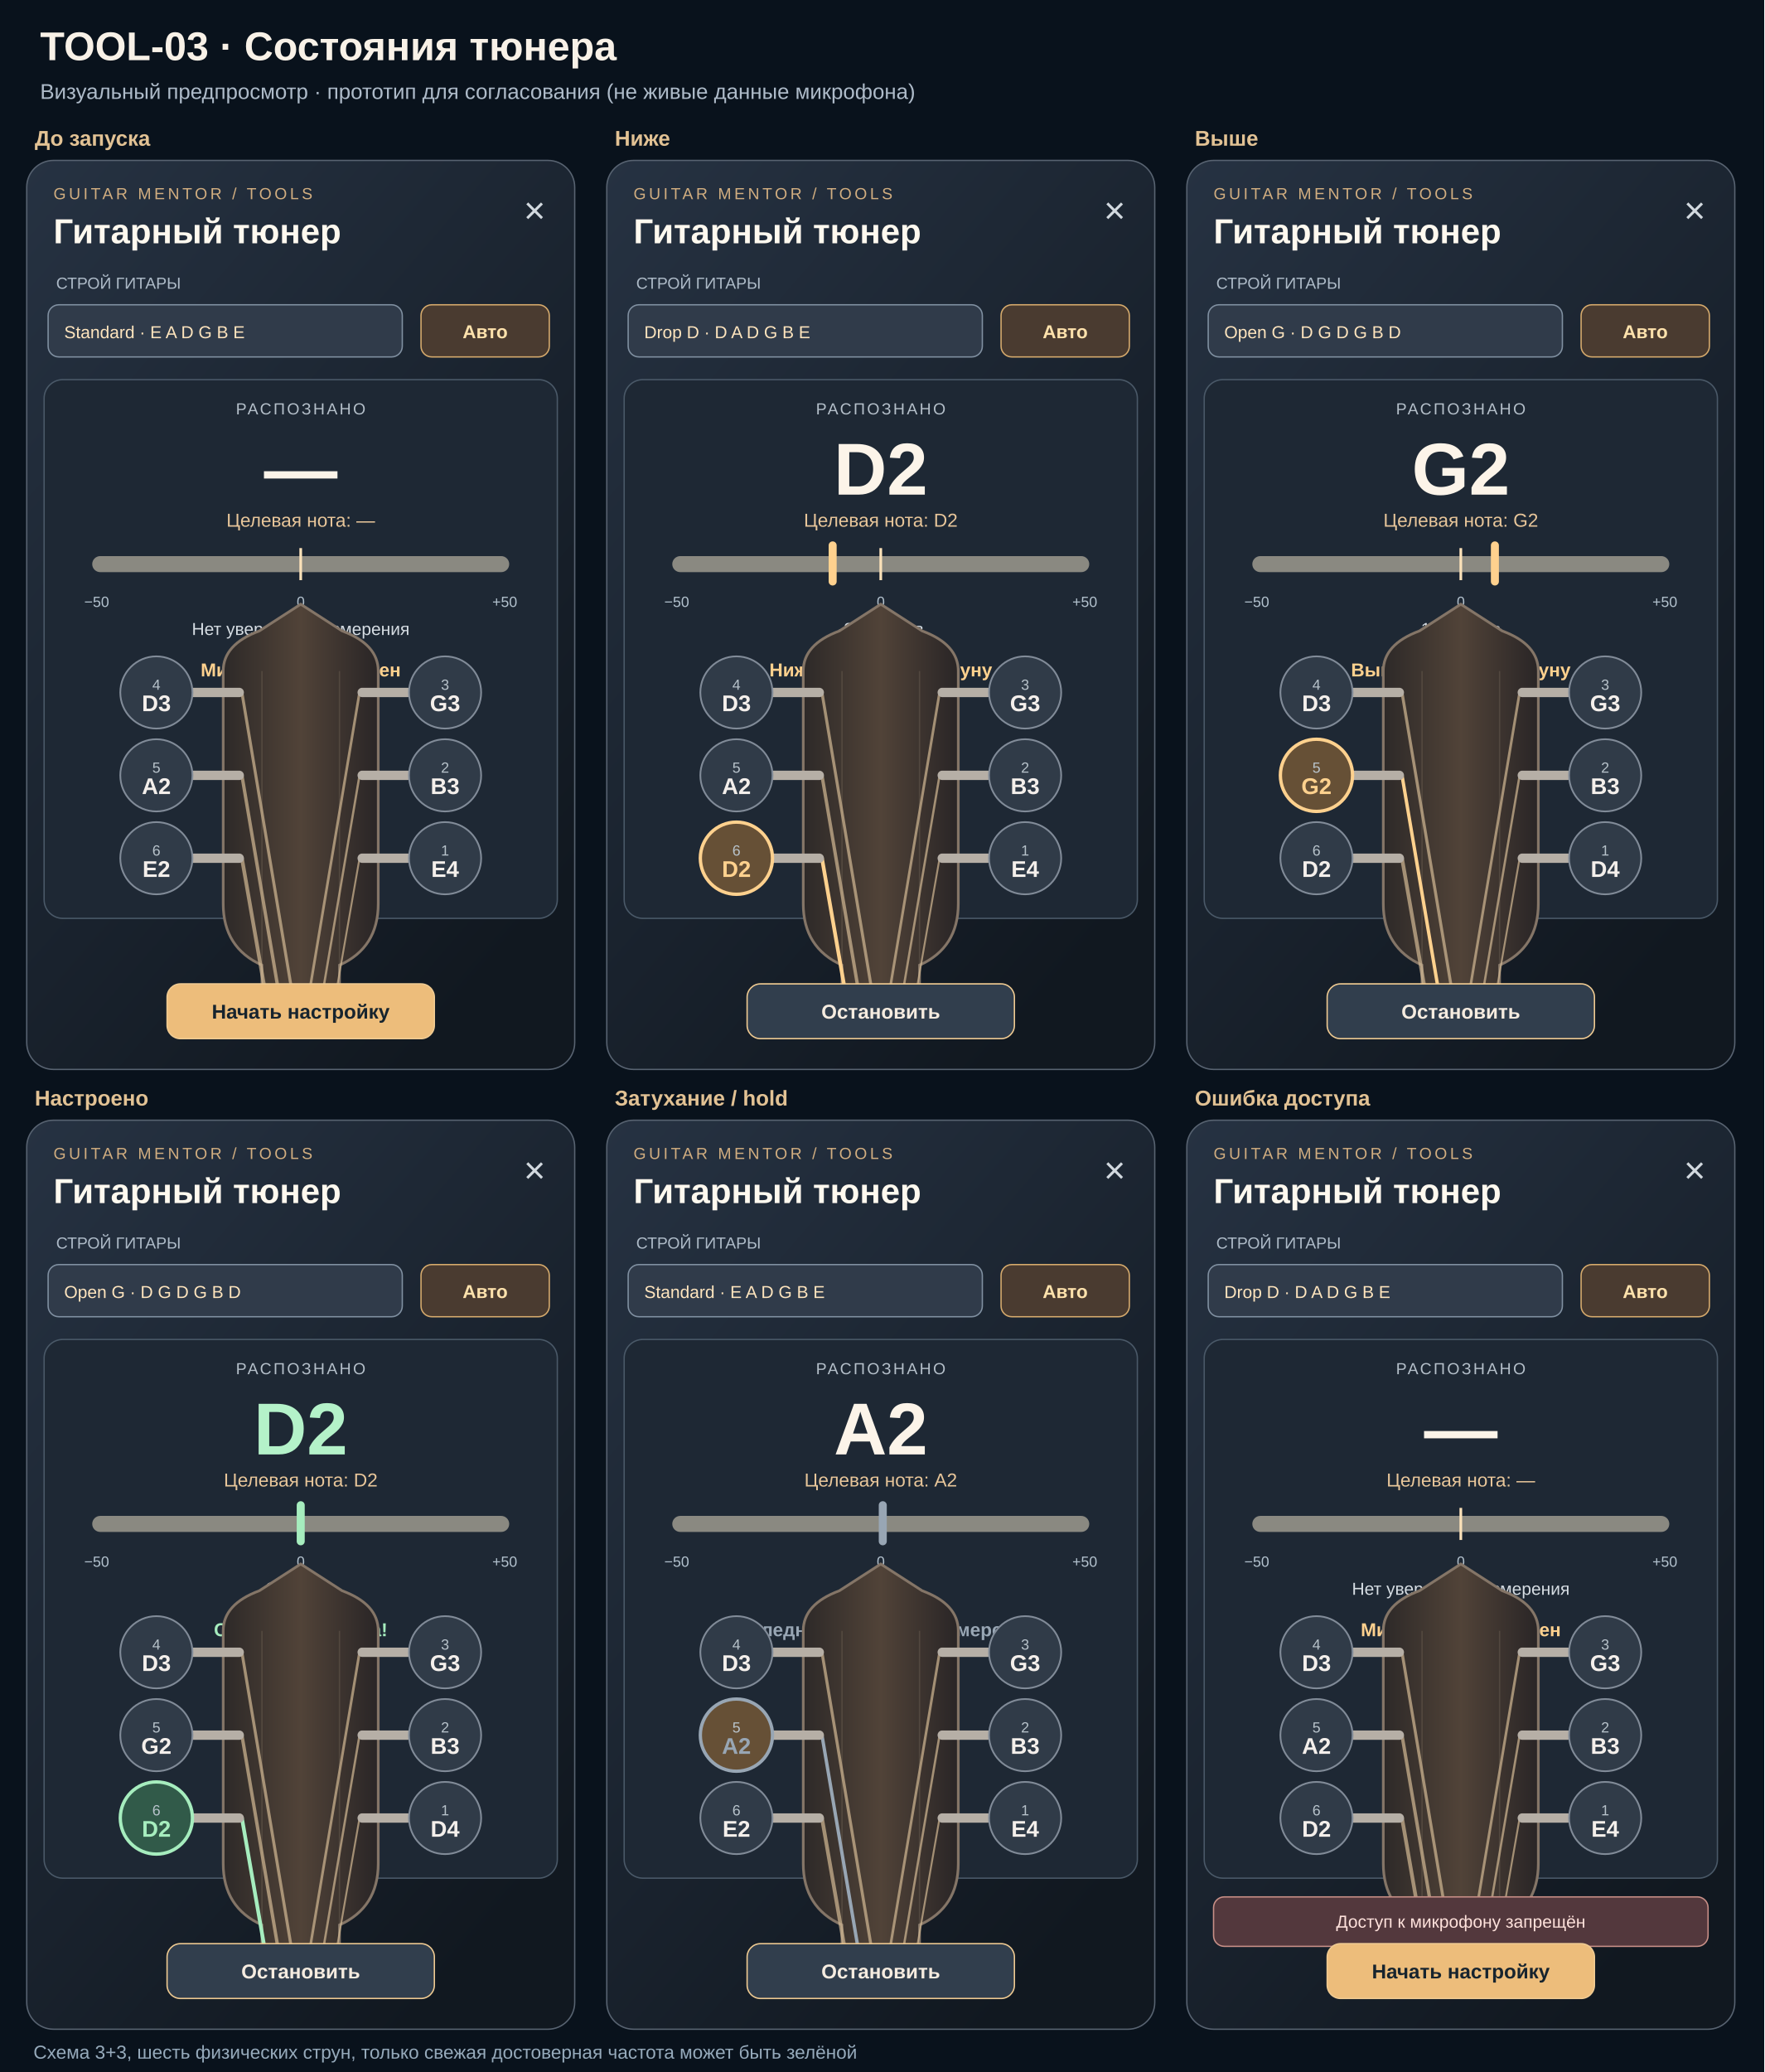
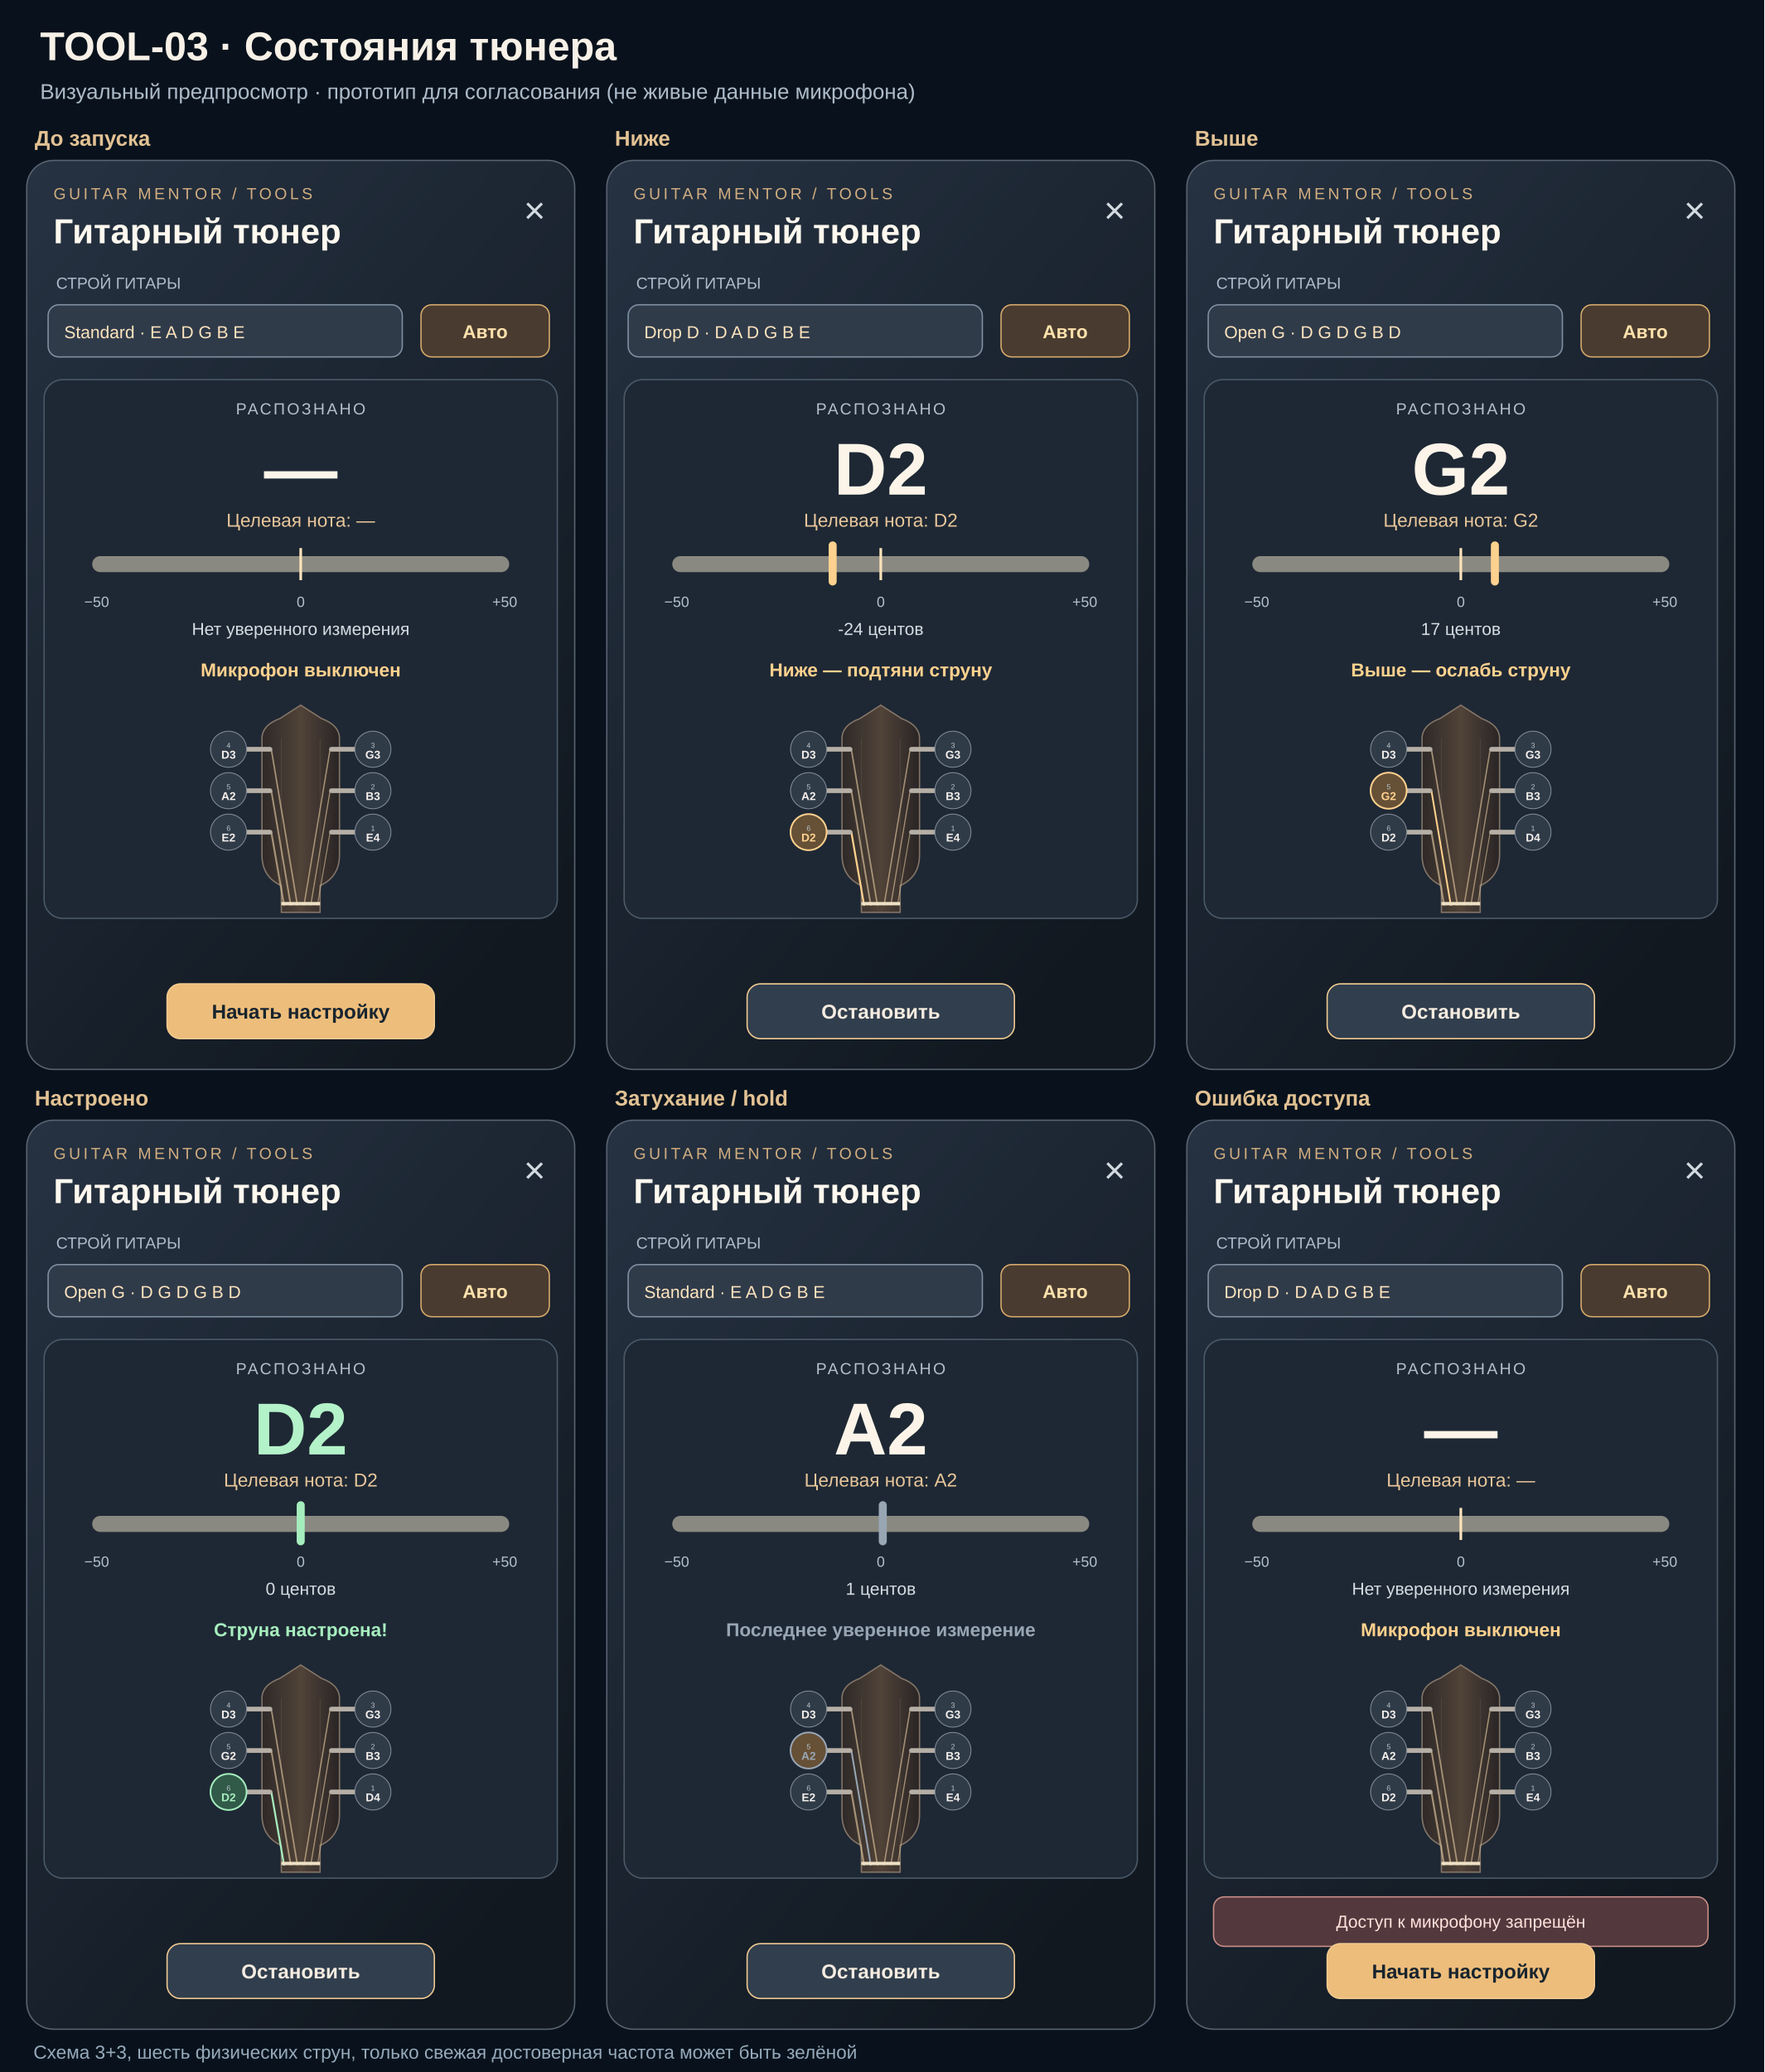
<svg xmlns="http://www.w3.org/2000/svg" width="1320" height="1550" viewBox="0 0 1320 1550">
  <defs>
    <linearGradient id="panel" x1="0" y1="0" x2=".7" y2="1">
      <stop stop-color="#263242" />
      <stop offset="1" stop-color="#111820" />
    </linearGradient>
    <linearGradient id="wood" x1="0" y1="0" x2="1" y2="0">
      <stop stop-color="#2d2928" />
      <stop offset=".5" stop-color="#514338" />
      <stop offset="1" stop-color="#292526" />
    </linearGradient>
  </defs>
  <rect width="1320" height="1550" fill="#09121c" />
  <text x="30" y="45" font-family="Arial,sans-serif" font-size="30" fill="#f8f1e7" font-weight="bold">TOOL-03 · Состояния тюнера</text>
  <text x="30" y="74" font-family="Arial,sans-serif" font-size="16" fill="#aebbc9">Визуальный предпросмотр · прототип для согласования (не живые данные микрофона)</text>
  <g font-family="Arial,sans-serif">
    <text x="26" y="109" fill="#e2c294" font-size="16" font-weight="bold">До запуска</text>
    <g>
      <rect x="20" y="120" width="410" height="680" rx="20" fill="url(#panel)" stroke="#586371" />
      <text x="40" y="149" font-size="12" fill="#d2ae80" letter-spacing="2.2">GUITAR MENTOR / TOOLS</text>
      <text x="40" y="182" font-size="26" font-weight="750" fill="#fff9ef">Гитарный тюнер</text>
      <text x="400" y="167" text-anchor="middle" fill="#d2d9df" font-size="28">×</text>
      <text x="42" y="216" fill="#aebbc8" font-size="12">СТРОЙ ГИТАРЫ</text>
      <rect x="36" y="228" width="265" height="39" rx="8" fill="#303b4a" stroke="#8090a1" />
      <text x="48" y="253" font-size="13" fill="#ffe5be">Standard · E A D G B E</text>
      <rect x="315" y="228" width="96" height="39" rx="8" fill="#4a3b30" stroke="#d6aa6c" />
      <text x="363" y="253" text-anchor="middle" font-size="14" font-weight="700" fill="#ffe2ac">Авто</text>
      <rect x="33" y="284" width="384" height="403" rx="14" fill="#1e2834" stroke="#4a5968" />
      <text x="225" y="310" text-anchor="middle" font-size="12" fill="#b5c0ca" letter-spacing="1.5">РАСПОЗНАНО</text>
      <text x="225" y="370" text-anchor="middle" font-weight="750" font-size="55" fill="#fcf4e9">—</text>
      <text x="225" y="394" text-anchor="middle" font-size="14" fill="#e8c69a">Целевая нота: —</text>
      <rect x="69" y="416" width="312" height="12" rx="6" fill="#8a8981" />
      <line x1="225" y1="410" x2="225" y2="434" stroke="#fce2b9" stroke-width="2" />
      <text x="63" y="454" fill="#b3c2ce" font-size="11">−50</text>
      <text x="225" y="454" text-anchor="middle" fill="#b3c2ce" font-size="11">0</text>
      <text x="387" y="454" text-anchor="end" fill="#b3c2ce" font-size="11">+50</text>
      <text x="225" y="475" text-anchor="middle" font-size="13" fill="#d6dde3">Нет уверенного измерения</text>
      <text x="225" y="506" text-anchor="middle" font-size="14" font-weight="750" fill="#ffd18e">Микрофон выключен</text>
-       <g transform="translate(75,447)">
+       <g transform="translate(150,525) scale(0.5)">
        <path d="M121 315V275Q92 262 92 229V55Q92 35 119 25L150 5L181 25Q208 35 208 55V229Q208 262 179 275V315Z" fill="url(#wood)" stroke="#847567" stroke-width="2" />
        <path d="M121 285 V55 M179 285V55" stroke="#a7957d" opacity=".2" />
        <path d="M125 304 L106 195" stroke="#d3b994" stroke-width="2.80" stroke-linecap="round" opacity="0.7" />
        <path d="M135 304 L106 133" stroke="#d3b994" stroke-width="2.52" stroke-linecap="round" opacity="0.7" />
        <path d="M145 304 L106 71" stroke="#d3b994" stroke-width="2.24" stroke-linecap="round" opacity="0.7" />
        <path d="M155 304 L194 71" stroke="#d3b994" stroke-width="1.96" stroke-linecap="round" opacity="0.7" />
        <path d="M165 304 L194 133" stroke="#d3b994" stroke-width="1.68" stroke-linecap="round" opacity="0.7" />
        <path d="M175 304 L194 195" stroke="#d3b994" stroke-width="1.40" stroke-linecap="round" opacity="0.7" />
        <path d="M121 302H179" stroke="#eee0c4" stroke-width="5" />
        <line x1="104" y1="195" x2="70" y2="195" stroke="#b6afa6" stroke-width="7" stroke-linecap="round" />
        <circle cx="42" cy="195" r="27" fill="#303b48" stroke="#818b98" stroke-width="1.3" />
        <text x="42" y="193" text-anchor="middle" font-size="11" fill="#b8c3cb">6</text>
        <text x="42" y="209" text-anchor="middle" font-size="17" font-weight="750" fill="#f4efeb">E2</text>
        <line x1="104" y1="133" x2="70" y2="133" stroke="#b6afa6" stroke-width="7" stroke-linecap="round" />
        <circle cx="42" cy="133" r="27" fill="#303b48" stroke="#818b98" stroke-width="1.3" />
        <text x="42" y="131" text-anchor="middle" font-size="11" fill="#b8c3cb">5</text>
        <text x="42" y="147" text-anchor="middle" font-size="17" font-weight="750" fill="#f4efeb">A2</text>
        <line x1="104" y1="71" x2="70" y2="71" stroke="#b6afa6" stroke-width="7" stroke-linecap="round" />
        <circle cx="42" cy="71" r="27" fill="#303b48" stroke="#818b98" stroke-width="1.3" />
        <text x="42" y="69" text-anchor="middle" font-size="11" fill="#b8c3cb">4</text>
        <text x="42" y="85" text-anchor="middle" font-size="17" font-weight="750" fill="#f4efeb">D3</text>
        <line x1="196" y1="71" x2="230" y2="71" stroke="#b6afa6" stroke-width="7" stroke-linecap="round" />
        <circle cx="258" cy="71" r="27" fill="#303b48" stroke="#818b98" stroke-width="1.3" />
        <text x="258" y="69" text-anchor="middle" font-size="11" fill="#b8c3cb">3</text>
        <text x="258" y="85" text-anchor="middle" font-size="17" font-weight="750" fill="#f4efeb">G3</text>
        <line x1="196" y1="133" x2="230" y2="133" stroke="#b6afa6" stroke-width="7" stroke-linecap="round" />
        <circle cx="258" cy="133" r="27" fill="#303b48" stroke="#818b98" stroke-width="1.3" />
        <text x="258" y="131" text-anchor="middle" font-size="11" fill="#b8c3cb">2</text>
        <text x="258" y="147" text-anchor="middle" font-size="17" font-weight="750" fill="#f4efeb">B3</text>
        <line x1="196" y1="195" x2="230" y2="195" stroke="#b6afa6" stroke-width="7" stroke-linecap="round" />
        <circle cx="258" cy="195" r="27" fill="#303b48" stroke="#818b98" stroke-width="1.3" />
        <text x="258" y="193" text-anchor="middle" font-size="11" fill="#b8c3cb">1</text>
        <text x="258" y="209" text-anchor="middle" font-size="17" font-weight="750" fill="#f4efeb">E4</text>
      </g>
      <rect x="125" y="736" width="200" height="41" rx="10" fill="#edbd7b" stroke="#f0cb92" />
      <text x="225" y="762" text-anchor="middle" font-size="15" font-weight="700" fill="#17242e">Начать настройку</text>
      <text x="38" y="134" fill="none">До запуска</text>
    </g>
    <text x="460" y="109" fill="#e2c294" font-size="16" font-weight="bold">Ниже</text>
    <g>
      <rect x="454" y="120" width="410" height="680" rx="20" fill="url(#panel)" stroke="#586371" />
      <text x="474" y="149" font-size="12" fill="#d2ae80" letter-spacing="2.2">GUITAR MENTOR / TOOLS</text>
      <text x="474" y="182" font-size="26" font-weight="750" fill="#fff9ef">Гитарный тюнер</text>
      <text x="834" y="167" text-anchor="middle" fill="#d2d9df" font-size="28">×</text>
      <text x="476" y="216" fill="#aebbc8" font-size="12">СТРОЙ ГИТАРЫ</text>
      <rect x="470" y="228" width="265" height="39" rx="8" fill="#303b4a" stroke="#8090a1" />
      <text x="482" y="253" font-size="13" fill="#ffe5be">Drop D · D A D G B E</text>
      <rect x="749" y="228" width="96" height="39" rx="8" fill="#4a3b30" stroke="#d6aa6c" />
      <text x="797" y="253" text-anchor="middle" font-size="14" font-weight="700" fill="#ffe2ac">Авто</text>
      <rect x="467" y="284" width="384" height="403" rx="14" fill="#1e2834" stroke="#4a5968" />
      <text x="659" y="310" text-anchor="middle" font-size="12" fill="#b5c0ca" letter-spacing="1.5">РАСПОЗНАНО</text>
      <text x="659" y="370" text-anchor="middle" font-weight="750" font-size="55" fill="#fcf4e9">D2</text>
      <text x="659" y="394" text-anchor="middle" font-size="14" fill="#e8c69a">Целевая нота: D2</text>
      <rect x="503" y="416" width="312" height="12" rx="6" fill="#8a8981" />
      <line x1="659" y1="410" x2="659" y2="434" stroke="#fce2b9" stroke-width="2" />
      <rect x="620" y="405" rx="3" width="6" height="33" fill="#ffd18e" />
      <text x="497" y="454" fill="#b3c2ce" font-size="11">−50</text>
      <text x="659" y="454" text-anchor="middle" fill="#b3c2ce" font-size="11">0</text>
      <text x="821" y="454" text-anchor="end" fill="#b3c2ce" font-size="11">+50</text>
      <text x="659" y="475" text-anchor="middle" font-size="13" fill="#d6dde3">-24 центов</text>
      <text x="659" y="506" text-anchor="middle" font-size="14" font-weight="750" fill="#ffd18e">Ниже — подтяни струну</text>
-       <g transform="translate(509,447)">
+       <g transform="translate(584,525) scale(0.5)">
        <path d="M121 315V275Q92 262 92 229V55Q92 35 119 25L150 5L181 25Q208 35 208 55V229Q208 262 179 275V315Z" fill="url(#wood)" stroke="#847567" stroke-width="2" />
        <path d="M121 285 V55 M179 285V55" stroke="#a7957d" opacity=".2" />
        <path d="M125 304 L106 195" stroke="#ffd18e" stroke-width="2.80" stroke-linecap="round" opacity="1" />
        <path d="M135 304 L106 133" stroke="#d3b994" stroke-width="2.52" stroke-linecap="round" opacity="0.7" />
        <path d="M145 304 L106 71" stroke="#d3b994" stroke-width="2.24" stroke-linecap="round" opacity="0.7" />
        <path d="M155 304 L194 71" stroke="#d3b994" stroke-width="1.96" stroke-linecap="round" opacity="0.7" />
        <path d="M165 304 L194 133" stroke="#d3b994" stroke-width="1.68" stroke-linecap="round" opacity="0.7" />
        <path d="M175 304 L194 195" stroke="#d3b994" stroke-width="1.40" stroke-linecap="round" opacity="0.7" />
        <path d="M121 302H179" stroke="#eee0c4" stroke-width="5" />
        <line x1="104" y1="195" x2="70" y2="195" stroke="#b6afa6" stroke-width="7" stroke-linecap="round" />
        <circle cx="42" cy="195" r="27" fill="#665036" stroke="#ffd18e" stroke-width="2.5" />
        <text x="42" y="193" text-anchor="middle" font-size="11" fill="#b8c3cb">6</text>
        <text x="42" y="209" text-anchor="middle" font-size="17" font-weight="750" fill="#ffd18e">D2</text>
        <line x1="104" y1="133" x2="70" y2="133" stroke="#b6afa6" stroke-width="7" stroke-linecap="round" />
        <circle cx="42" cy="133" r="27" fill="#303b48" stroke="#818b98" stroke-width="1.3" />
        <text x="42" y="131" text-anchor="middle" font-size="11" fill="#b8c3cb">5</text>
        <text x="42" y="147" text-anchor="middle" font-size="17" font-weight="750" fill="#f4efeb">A2</text>
        <line x1="104" y1="71" x2="70" y2="71" stroke="#b6afa6" stroke-width="7" stroke-linecap="round" />
        <circle cx="42" cy="71" r="27" fill="#303b48" stroke="#818b98" stroke-width="1.3" />
        <text x="42" y="69" text-anchor="middle" font-size="11" fill="#b8c3cb">4</text>
        <text x="42" y="85" text-anchor="middle" font-size="17" font-weight="750" fill="#f4efeb">D3</text>
        <line x1="196" y1="71" x2="230" y2="71" stroke="#b6afa6" stroke-width="7" stroke-linecap="round" />
        <circle cx="258" cy="71" r="27" fill="#303b48" stroke="#818b98" stroke-width="1.3" />
        <text x="258" y="69" text-anchor="middle" font-size="11" fill="#b8c3cb">3</text>
        <text x="258" y="85" text-anchor="middle" font-size="17" font-weight="750" fill="#f4efeb">G3</text>
        <line x1="196" y1="133" x2="230" y2="133" stroke="#b6afa6" stroke-width="7" stroke-linecap="round" />
        <circle cx="258" cy="133" r="27" fill="#303b48" stroke="#818b98" stroke-width="1.3" />
        <text x="258" y="131" text-anchor="middle" font-size="11" fill="#b8c3cb">2</text>
        <text x="258" y="147" text-anchor="middle" font-size="17" font-weight="750" fill="#f4efeb">B3</text>
        <line x1="196" y1="195" x2="230" y2="195" stroke="#b6afa6" stroke-width="7" stroke-linecap="round" />
        <circle cx="258" cy="195" r="27" fill="#303b48" stroke="#818b98" stroke-width="1.3" />
        <text x="258" y="193" text-anchor="middle" font-size="11" fill="#b8c3cb">1</text>
        <text x="258" y="209" text-anchor="middle" font-size="17" font-weight="750" fill="#f4efeb">E4</text>
      </g>
      <rect x="559" y="736" width="200" height="41" rx="10" fill="#313e4d" stroke="#f0cb92" />
      <text x="659" y="762" text-anchor="middle" font-size="15" font-weight="700" fill="#f6ece0">Остановить</text>
      <text x="472" y="134" fill="none">Ниже</text>
    </g>
    <text x="894" y="109" fill="#e2c294" font-size="16" font-weight="bold">Выше</text>
    <g>
      <rect x="888" y="120" width="410" height="680" rx="20" fill="url(#panel)" stroke="#586371" />
      <text x="908" y="149" font-size="12" fill="#d2ae80" letter-spacing="2.2">GUITAR MENTOR / TOOLS</text>
      <text x="908" y="182" font-size="26" font-weight="750" fill="#fff9ef">Гитарный тюнер</text>
      <text x="1268" y="167" text-anchor="middle" fill="#d2d9df" font-size="28">×</text>
      <text x="910" y="216" fill="#aebbc8" font-size="12">СТРОЙ ГИТАРЫ</text>
      <rect x="904" y="228" width="265" height="39" rx="8" fill="#303b4a" stroke="#8090a1" />
      <text x="916" y="253" font-size="13" fill="#ffe5be">Open G · D G D G B D</text>
      <rect x="1183" y="228" width="96" height="39" rx="8" fill="#4a3b30" stroke="#d6aa6c" />
      <text x="1231" y="253" text-anchor="middle" font-size="14" font-weight="700" fill="#ffe2ac">Авто</text>
      <rect x="901" y="284" width="384" height="403" rx="14" fill="#1e2834" stroke="#4a5968" />
      <text x="1093" y="310" text-anchor="middle" font-size="12" fill="#b5c0ca" letter-spacing="1.5">РАСПОЗНАНО</text>
      <text x="1093" y="370" text-anchor="middle" font-weight="750" font-size="55" fill="#fcf4e9">G2</text>
      <text x="1093" y="394" text-anchor="middle" font-size="14" fill="#e8c69a">Целевая нота: G2</text>
      <rect x="937" y="416" width="312" height="12" rx="6" fill="#8a8981" />
      <line x1="1093" y1="410" x2="1093" y2="434" stroke="#fce2b9" stroke-width="2" />
      <rect x="1115.5" y="405" rx="3" width="6" height="33" fill="#ffd18e" />
      <text x="931" y="454" fill="#b3c2ce" font-size="11">−50</text>
      <text x="1093" y="454" text-anchor="middle" fill="#b3c2ce" font-size="11">0</text>
      <text x="1255" y="454" text-anchor="end" fill="#b3c2ce" font-size="11">+50</text>
      <text x="1093" y="475" text-anchor="middle" font-size="13" fill="#d6dde3">17 центов</text>
      <text x="1093" y="506" text-anchor="middle" font-size="14" font-weight="750" fill="#ffd18e">Выше — ослабь струну</text>
-       <g transform="translate(943,447)">
+       <g transform="translate(1018,525) scale(0.5)">
        <path d="M121 315V275Q92 262 92 229V55Q92 35 119 25L150 5L181 25Q208 35 208 55V229Q208 262 179 275V315Z" fill="url(#wood)" stroke="#847567" stroke-width="2" />
        <path d="M121 285 V55 M179 285V55" stroke="#a7957d" opacity=".2" />
        <path d="M125 304 L106 195" stroke="#d3b994" stroke-width="2.80" stroke-linecap="round" opacity="0.7" />
        <path d="M135 304 L106 133" stroke="#ffd18e" stroke-width="2.52" stroke-linecap="round" opacity="1" />
        <path d="M145 304 L106 71" stroke="#d3b994" stroke-width="2.24" stroke-linecap="round" opacity="0.7" />
        <path d="M155 304 L194 71" stroke="#d3b994" stroke-width="1.96" stroke-linecap="round" opacity="0.7" />
        <path d="M165 304 L194 133" stroke="#d3b994" stroke-width="1.68" stroke-linecap="round" opacity="0.7" />
        <path d="M175 304 L194 195" stroke="#d3b994" stroke-width="1.40" stroke-linecap="round" opacity="0.7" />
        <path d="M121 302H179" stroke="#eee0c4" stroke-width="5" />
        <line x1="104" y1="195" x2="70" y2="195" stroke="#b6afa6" stroke-width="7" stroke-linecap="round" />
        <circle cx="42" cy="195" r="27" fill="#303b48" stroke="#818b98" stroke-width="1.3" />
        <text x="42" y="193" text-anchor="middle" font-size="11" fill="#b8c3cb">6</text>
        <text x="42" y="209" text-anchor="middle" font-size="17" font-weight="750" fill="#f4efeb">D2</text>
        <line x1="104" y1="133" x2="70" y2="133" stroke="#b6afa6" stroke-width="7" stroke-linecap="round" />
        <circle cx="42" cy="133" r="27" fill="#665036" stroke="#ffd18e" stroke-width="2.5" />
        <text x="42" y="131" text-anchor="middle" font-size="11" fill="#b8c3cb">5</text>
        <text x="42" y="147" text-anchor="middle" font-size="17" font-weight="750" fill="#ffd18e">G2</text>
        <line x1="104" y1="71" x2="70" y2="71" stroke="#b6afa6" stroke-width="7" stroke-linecap="round" />
        <circle cx="42" cy="71" r="27" fill="#303b48" stroke="#818b98" stroke-width="1.3" />
        <text x="42" y="69" text-anchor="middle" font-size="11" fill="#b8c3cb">4</text>
        <text x="42" y="85" text-anchor="middle" font-size="17" font-weight="750" fill="#f4efeb">D3</text>
        <line x1="196" y1="71" x2="230" y2="71" stroke="#b6afa6" stroke-width="7" stroke-linecap="round" />
        <circle cx="258" cy="71" r="27" fill="#303b48" stroke="#818b98" stroke-width="1.3" />
        <text x="258" y="69" text-anchor="middle" font-size="11" fill="#b8c3cb">3</text>
        <text x="258" y="85" text-anchor="middle" font-size="17" font-weight="750" fill="#f4efeb">G3</text>
        <line x1="196" y1="133" x2="230" y2="133" stroke="#b6afa6" stroke-width="7" stroke-linecap="round" />
        <circle cx="258" cy="133" r="27" fill="#303b48" stroke="#818b98" stroke-width="1.3" />
        <text x="258" y="131" text-anchor="middle" font-size="11" fill="#b8c3cb">2</text>
        <text x="258" y="147" text-anchor="middle" font-size="17" font-weight="750" fill="#f4efeb">B3</text>
        <line x1="196" y1="195" x2="230" y2="195" stroke="#b6afa6" stroke-width="7" stroke-linecap="round" />
        <circle cx="258" cy="195" r="27" fill="#303b48" stroke="#818b98" stroke-width="1.3" />
        <text x="258" y="193" text-anchor="middle" font-size="11" fill="#b8c3cb">1</text>
        <text x="258" y="209" text-anchor="middle" font-size="17" font-weight="750" fill="#f4efeb">D4</text>
      </g>
      <rect x="993" y="736" width="200" height="41" rx="10" fill="#313e4d" stroke="#f0cb92" />
      <text x="1093" y="762" text-anchor="middle" font-size="15" font-weight="700" fill="#f6ece0">Остановить</text>
      <text x="906" y="134" fill="none">Выше</text>
    </g>
    <text x="26" y="827" fill="#e2c294" font-size="16" font-weight="bold">Настроено</text>
    <g>
      <rect x="20" y="838" width="410" height="680" rx="20" fill="url(#panel)" stroke="#586371" />
      <text x="40" y="867" font-size="12" fill="#d2ae80" letter-spacing="2.2">GUITAR MENTOR / TOOLS</text>
      <text x="40" y="900" font-size="26" font-weight="750" fill="#fff9ef">Гитарный тюнер</text>
      <text x="400" y="885" text-anchor="middle" fill="#d2d9df" font-size="28">×</text>
      <text x="42" y="934" fill="#aebbc8" font-size="12">СТРОЙ ГИТАРЫ</text>
      <rect x="36" y="946" width="265" height="39" rx="8" fill="#303b4a" stroke="#8090a1" />
      <text x="48" y="971" font-size="13" fill="#ffe5be">Open G · D G D G B D</text>
      <rect x="315" y="946" width="96" height="39" rx="8" fill="#4a3b30" stroke="#d6aa6c" />
      <text x="363" y="971" text-anchor="middle" font-size="14" font-weight="700" fill="#ffe2ac">Авто</text>
      <rect x="33" y="1002" width="384" height="403" rx="14" fill="#1e2834" stroke="#4a5968" />
      <text x="225" y="1028" text-anchor="middle" font-size="12" fill="#b5c0ca" letter-spacing="1.5">РАСПОЗНАНО</text>
      <text x="225" y="1088" text-anchor="middle" font-weight="750" font-size="55" fill="#b4f2c9">D2</text>
      <text x="225" y="1112" text-anchor="middle" font-size="14" fill="#e8c69a">Целевая нота: D2</text>
      <rect x="69" y="1134" width="312" height="12" rx="6" fill="#8a8981" />
      <line x1="225" y1="1128" x2="225" y2="1152" stroke="#fce2b9" stroke-width="2" />
      <rect x="222" y="1123" rx="3" width="6" height="33" fill="#a6edbe" />
      <text x="63" y="1172" fill="#b3c2ce" font-size="11">−50</text>
      <text x="225" y="1172" text-anchor="middle" fill="#b3c2ce" font-size="11">0</text>
      <text x="387" y="1172" text-anchor="end" fill="#b3c2ce" font-size="11">+50</text>
      <text x="225" y="1193" text-anchor="middle" font-size="13" fill="#d6dde3">0 центов</text>
      <text x="225" y="1224" text-anchor="middle" font-size="14" font-weight="750" fill="#a6edbe">Струна настроена!</text>
-       <g transform="translate(75,1165)">
+       <g transform="translate(150,1243) scale(0.5)">
        <path d="M121 315V275Q92 262 92 229V55Q92 35 119 25L150 5L181 25Q208 35 208 55V229Q208 262 179 275V315Z" fill="url(#wood)" stroke="#847567" stroke-width="2" />
        <path d="M121 285 V55 M179 285V55" stroke="#a7957d" opacity=".2" />
        <path d="M125 304 L106 195" stroke="#a6edbe" stroke-width="2.80" stroke-linecap="round" opacity="1" />
        <path d="M135 304 L106 133" stroke="#d3b994" stroke-width="2.52" stroke-linecap="round" opacity="0.7" />
        <path d="M145 304 L106 71" stroke="#d3b994" stroke-width="2.24" stroke-linecap="round" opacity="0.7" />
        <path d="M155 304 L194 71" stroke="#d3b994" stroke-width="1.96" stroke-linecap="round" opacity="0.7" />
        <path d="M165 304 L194 133" stroke="#d3b994" stroke-width="1.68" stroke-linecap="round" opacity="0.7" />
        <path d="M175 304 L194 195" stroke="#d3b994" stroke-width="1.40" stroke-linecap="round" opacity="0.7" />
        <path d="M121 302H179" stroke="#eee0c4" stroke-width="5" />
        <line x1="104" y1="195" x2="70" y2="195" stroke="#b6afa6" stroke-width="7" stroke-linecap="round" />
        <circle cx="42" cy="195" r="27" fill="#315a49" stroke="#a6edbe" stroke-width="2.5" />
        <text x="42" y="193" text-anchor="middle" font-size="11" fill="#b8c3cb">6</text>
        <text x="42" y="209" text-anchor="middle" font-size="17" font-weight="750" fill="#a6edbe">D2</text>
        <line x1="104" y1="133" x2="70" y2="133" stroke="#b6afa6" stroke-width="7" stroke-linecap="round" />
        <circle cx="42" cy="133" r="27" fill="#303b48" stroke="#818b98" stroke-width="1.3" />
        <text x="42" y="131" text-anchor="middle" font-size="11" fill="#b8c3cb">5</text>
        <text x="42" y="147" text-anchor="middle" font-size="17" font-weight="750" fill="#f4efeb">G2</text>
        <line x1="104" y1="71" x2="70" y2="71" stroke="#b6afa6" stroke-width="7" stroke-linecap="round" />
        <circle cx="42" cy="71" r="27" fill="#303b48" stroke="#818b98" stroke-width="1.3" />
        <text x="42" y="69" text-anchor="middle" font-size="11" fill="#b8c3cb">4</text>
        <text x="42" y="85" text-anchor="middle" font-size="17" font-weight="750" fill="#f4efeb">D3</text>
        <line x1="196" y1="71" x2="230" y2="71" stroke="#b6afa6" stroke-width="7" stroke-linecap="round" />
        <circle cx="258" cy="71" r="27" fill="#303b48" stroke="#818b98" stroke-width="1.3" />
        <text x="258" y="69" text-anchor="middle" font-size="11" fill="#b8c3cb">3</text>
        <text x="258" y="85" text-anchor="middle" font-size="17" font-weight="750" fill="#f4efeb">G3</text>
        <line x1="196" y1="133" x2="230" y2="133" stroke="#b6afa6" stroke-width="7" stroke-linecap="round" />
        <circle cx="258" cy="133" r="27" fill="#303b48" stroke="#818b98" stroke-width="1.3" />
        <text x="258" y="131" text-anchor="middle" font-size="11" fill="#b8c3cb">2</text>
        <text x="258" y="147" text-anchor="middle" font-size="17" font-weight="750" fill="#f4efeb">B3</text>
        <line x1="196" y1="195" x2="230" y2="195" stroke="#b6afa6" stroke-width="7" stroke-linecap="round" />
        <circle cx="258" cy="195" r="27" fill="#303b48" stroke="#818b98" stroke-width="1.3" />
        <text x="258" y="193" text-anchor="middle" font-size="11" fill="#b8c3cb">1</text>
        <text x="258" y="209" text-anchor="middle" font-size="17" font-weight="750" fill="#f4efeb">D4</text>
      </g>
      <rect x="125" y="1454" width="200" height="41" rx="10" fill="#313e4d" stroke="#f0cb92" />
      <text x="225" y="1480" text-anchor="middle" font-size="15" font-weight="700" fill="#f6ece0">Остановить</text>
      <text x="38" y="852" fill="none">Настроено</text>
    </g>
    <text x="460" y="827" fill="#e2c294" font-size="16" font-weight="bold">Затухание / hold</text>
    <g>
      <rect x="454" y="838" width="410" height="680" rx="20" fill="url(#panel)" stroke="#586371" />
      <text x="474" y="867" font-size="12" fill="#d2ae80" letter-spacing="2.2">GUITAR MENTOR / TOOLS</text>
      <text x="474" y="900" font-size="26" font-weight="750" fill="#fff9ef">Гитарный тюнер</text>
      <text x="834" y="885" text-anchor="middle" fill="#d2d9df" font-size="28">×</text>
      <text x="476" y="934" fill="#aebbc8" font-size="12">СТРОЙ ГИТАРЫ</text>
      <rect x="470" y="946" width="265" height="39" rx="8" fill="#303b4a" stroke="#8090a1" />
      <text x="482" y="971" font-size="13" fill="#ffe5be">Standard · E A D G B E</text>
      <rect x="749" y="946" width="96" height="39" rx="8" fill="#4a3b30" stroke="#d6aa6c" />
      <text x="797" y="971" text-anchor="middle" font-size="14" font-weight="700" fill="#ffe2ac">Авто</text>
      <rect x="467" y="1002" width="384" height="403" rx="14" fill="#1e2834" stroke="#4a5968" />
      <text x="659" y="1028" text-anchor="middle" font-size="12" fill="#b5c0ca" letter-spacing="1.5">РАСПОЗНАНО</text>
      <text x="659" y="1088" text-anchor="middle" font-weight="750" font-size="55" fill="#fcf4e9">A2</text>
      <text x="659" y="1112" text-anchor="middle" font-size="14" fill="#e8c69a">Целевая нота: A2</text>
      <rect x="503" y="1134" width="312" height="12" rx="6" fill="#8a8981" />
      <line x1="659" y1="1128" x2="659" y2="1152" stroke="#fce2b9" stroke-width="2" />
      <rect x="657.5" y="1123" rx="3" width="6" height="33" fill="#98a6b4" />
      <text x="497" y="1172" fill="#b3c2ce" font-size="11">−50</text>
      <text x="659" y="1172" text-anchor="middle" fill="#b3c2ce" font-size="11">0</text>
      <text x="821" y="1172" text-anchor="end" fill="#b3c2ce" font-size="11">+50</text>
      <text x="659" y="1193" text-anchor="middle" font-size="13" fill="#d6dde3">1 центов</text>
      <text x="659" y="1224" text-anchor="middle" font-size="14" font-weight="750" fill="#98a6b4">Последнее уверенное измерение</text>
-       <g transform="translate(509,1165)">
+       <g transform="translate(584,1243) scale(0.5)">
        <path d="M121 315V275Q92 262 92 229V55Q92 35 119 25L150 5L181 25Q208 35 208 55V229Q208 262 179 275V315Z" fill="url(#wood)" stroke="#847567" stroke-width="2" />
        <path d="M121 285 V55 M179 285V55" stroke="#a7957d" opacity=".2" />
        <path d="M125 304 L106 195" stroke="#d3b994" stroke-width="2.80" stroke-linecap="round" opacity="0.7" />
        <path d="M135 304 L106 133" stroke="#98a6b4" stroke-width="2.52" stroke-linecap="round" opacity="1" />
        <path d="M145 304 L106 71" stroke="#d3b994" stroke-width="2.24" stroke-linecap="round" opacity="0.7" />
        <path d="M155 304 L194 71" stroke="#d3b994" stroke-width="1.96" stroke-linecap="round" opacity="0.7" />
        <path d="M165 304 L194 133" stroke="#d3b994" stroke-width="1.68" stroke-linecap="round" opacity="0.7" />
        <path d="M175 304 L194 195" stroke="#d3b994" stroke-width="1.40" stroke-linecap="round" opacity="0.7" />
        <path d="M121 302H179" stroke="#eee0c4" stroke-width="5" />
        <line x1="104" y1="195" x2="70" y2="195" stroke="#b6afa6" stroke-width="7" stroke-linecap="round" />
        <circle cx="42" cy="195" r="27" fill="#303b48" stroke="#818b98" stroke-width="1.3" />
        <text x="42" y="193" text-anchor="middle" font-size="11" fill="#b8c3cb">6</text>
        <text x="42" y="209" text-anchor="middle" font-size="17" font-weight="750" fill="#f4efeb">E2</text>
        <line x1="104" y1="133" x2="70" y2="133" stroke="#b6afa6" stroke-width="7" stroke-linecap="round" />
        <circle cx="42" cy="133" r="27" fill="#665036" stroke="#98a6b4" stroke-width="2.5" />
        <text x="42" y="131" text-anchor="middle" font-size="11" fill="#b8c3cb">5</text>
        <text x="42" y="147" text-anchor="middle" font-size="17" font-weight="750" fill="#98a6b4">A2</text>
        <line x1="104" y1="71" x2="70" y2="71" stroke="#b6afa6" stroke-width="7" stroke-linecap="round" />
        <circle cx="42" cy="71" r="27" fill="#303b48" stroke="#818b98" stroke-width="1.3" />
        <text x="42" y="69" text-anchor="middle" font-size="11" fill="#b8c3cb">4</text>
        <text x="42" y="85" text-anchor="middle" font-size="17" font-weight="750" fill="#f4efeb">D3</text>
        <line x1="196" y1="71" x2="230" y2="71" stroke="#b6afa6" stroke-width="7" stroke-linecap="round" />
        <circle cx="258" cy="71" r="27" fill="#303b48" stroke="#818b98" stroke-width="1.3" />
        <text x="258" y="69" text-anchor="middle" font-size="11" fill="#b8c3cb">3</text>
        <text x="258" y="85" text-anchor="middle" font-size="17" font-weight="750" fill="#f4efeb">G3</text>
        <line x1="196" y1="133" x2="230" y2="133" stroke="#b6afa6" stroke-width="7" stroke-linecap="round" />
        <circle cx="258" cy="133" r="27" fill="#303b48" stroke="#818b98" stroke-width="1.3" />
        <text x="258" y="131" text-anchor="middle" font-size="11" fill="#b8c3cb">2</text>
        <text x="258" y="147" text-anchor="middle" font-size="17" font-weight="750" fill="#f4efeb">B3</text>
        <line x1="196" y1="195" x2="230" y2="195" stroke="#b6afa6" stroke-width="7" stroke-linecap="round" />
        <circle cx="258" cy="195" r="27" fill="#303b48" stroke="#818b98" stroke-width="1.3" />
        <text x="258" y="193" text-anchor="middle" font-size="11" fill="#b8c3cb">1</text>
        <text x="258" y="209" text-anchor="middle" font-size="17" font-weight="750" fill="#f4efeb">E4</text>
      </g>
      <rect x="559" y="1454" width="200" height="41" rx="10" fill="#313e4d" stroke="#f0cb92" />
      <text x="659" y="1480" text-anchor="middle" font-size="15" font-weight="700" fill="#f6ece0">Остановить</text>
      <text x="472" y="852" fill="none">Затухание / hold</text>
    </g>
    <text x="894" y="827" fill="#e2c294" font-size="16" font-weight="bold">Ошибка доступа</text>
    <g>
      <rect x="888" y="838" width="410" height="680" rx="20" fill="url(#panel)" stroke="#586371" />
      <text x="908" y="867" font-size="12" fill="#d2ae80" letter-spacing="2.2">GUITAR MENTOR / TOOLS</text>
      <text x="908" y="900" font-size="26" font-weight="750" fill="#fff9ef">Гитарный тюнер</text>
      <text x="1268" y="885" text-anchor="middle" fill="#d2d9df" font-size="28">×</text>
      <text x="910" y="934" fill="#aebbc8" font-size="12">СТРОЙ ГИТАРЫ</text>
      <rect x="904" y="946" width="265" height="39" rx="8" fill="#303b4a" stroke="#8090a1" />
      <text x="916" y="971" font-size="13" fill="#ffe5be">Drop D · D A D G B E</text>
      <rect x="1183" y="946" width="96" height="39" rx="8" fill="#4a3b30" stroke="#d6aa6c" />
      <text x="1231" y="971" text-anchor="middle" font-size="14" font-weight="700" fill="#ffe2ac">Авто</text>
      <rect x="901" y="1002" width="384" height="403" rx="14" fill="#1e2834" stroke="#4a5968" />
      <text x="1093" y="1028" text-anchor="middle" font-size="12" fill="#b5c0ca" letter-spacing="1.5">РАСПОЗНАНО</text>
      <text x="1093" y="1088" text-anchor="middle" font-weight="750" font-size="55" fill="#fcf4e9">—</text>
      <text x="1093" y="1112" text-anchor="middle" font-size="14" fill="#e8c69a">Целевая нота: —</text>
      <rect x="937" y="1134" width="312" height="12" rx="6" fill="#8a8981" />
      <line x1="1093" y1="1128" x2="1093" y2="1152" stroke="#fce2b9" stroke-width="2" />
      <text x="931" y="1172" fill="#b3c2ce" font-size="11">−50</text>
      <text x="1093" y="1172" text-anchor="middle" fill="#b3c2ce" font-size="11">0</text>
      <text x="1255" y="1172" text-anchor="end" fill="#b3c2ce" font-size="11">+50</text>
      <text x="1093" y="1193" text-anchor="middle" font-size="13" fill="#d6dde3">Нет уверенного измерения</text>
      <text x="1093" y="1224" text-anchor="middle" font-size="14" font-weight="750" fill="#ffd18e">Микрофон выключен</text>
-       <g transform="translate(943,1165)">
+       <g transform="translate(1018,1243) scale(0.5)">
        <path d="M121 315V275Q92 262 92 229V55Q92 35 119 25L150 5L181 25Q208 35 208 55V229Q208 262 179 275V315Z" fill="url(#wood)" stroke="#847567" stroke-width="2" />
        <path d="M121 285 V55 M179 285V55" stroke="#a7957d" opacity=".2" />
        <path d="M125 304 L106 195" stroke="#d3b994" stroke-width="2.80" stroke-linecap="round" opacity="0.7" />
        <path d="M135 304 L106 133" stroke="#d3b994" stroke-width="2.52" stroke-linecap="round" opacity="0.7" />
        <path d="M145 304 L106 71" stroke="#d3b994" stroke-width="2.24" stroke-linecap="round" opacity="0.7" />
        <path d="M155 304 L194 71" stroke="#d3b994" stroke-width="1.96" stroke-linecap="round" opacity="0.7" />
        <path d="M165 304 L194 133" stroke="#d3b994" stroke-width="1.68" stroke-linecap="round" opacity="0.7" />
        <path d="M175 304 L194 195" stroke="#d3b994" stroke-width="1.40" stroke-linecap="round" opacity="0.7" />
        <path d="M121 302H179" stroke="#eee0c4" stroke-width="5" />
        <line x1="104" y1="195" x2="70" y2="195" stroke="#b6afa6" stroke-width="7" stroke-linecap="round" />
        <circle cx="42" cy="195" r="27" fill="#303b48" stroke="#818b98" stroke-width="1.3" />
        <text x="42" y="193" text-anchor="middle" font-size="11" fill="#b8c3cb">6</text>
        <text x="42" y="209" text-anchor="middle" font-size="17" font-weight="750" fill="#f4efeb">D2</text>
        <line x1="104" y1="133" x2="70" y2="133" stroke="#b6afa6" stroke-width="7" stroke-linecap="round" />
        <circle cx="42" cy="133" r="27" fill="#303b48" stroke="#818b98" stroke-width="1.3" />
        <text x="42" y="131" text-anchor="middle" font-size="11" fill="#b8c3cb">5</text>
        <text x="42" y="147" text-anchor="middle" font-size="17" font-weight="750" fill="#f4efeb">A2</text>
        <line x1="104" y1="71" x2="70" y2="71" stroke="#b6afa6" stroke-width="7" stroke-linecap="round" />
        <circle cx="42" cy="71" r="27" fill="#303b48" stroke="#818b98" stroke-width="1.3" />
        <text x="42" y="69" text-anchor="middle" font-size="11" fill="#b8c3cb">4</text>
        <text x="42" y="85" text-anchor="middle" font-size="17" font-weight="750" fill="#f4efeb">D3</text>
        <line x1="196" y1="71" x2="230" y2="71" stroke="#b6afa6" stroke-width="7" stroke-linecap="round" />
        <circle cx="258" cy="71" r="27" fill="#303b48" stroke="#818b98" stroke-width="1.3" />
        <text x="258" y="69" text-anchor="middle" font-size="11" fill="#b8c3cb">3</text>
        <text x="258" y="85" text-anchor="middle" font-size="17" font-weight="750" fill="#f4efeb">G3</text>
        <line x1="196" y1="133" x2="230" y2="133" stroke="#b6afa6" stroke-width="7" stroke-linecap="round" />
        <circle cx="258" cy="133" r="27" fill="#303b48" stroke="#818b98" stroke-width="1.3" />
        <text x="258" y="131" text-anchor="middle" font-size="11" fill="#b8c3cb">2</text>
        <text x="258" y="147" text-anchor="middle" font-size="17" font-weight="750" fill="#f4efeb">B3</text>
        <line x1="196" y1="195" x2="230" y2="195" stroke="#b6afa6" stroke-width="7" stroke-linecap="round" />
        <circle cx="258" cy="195" r="27" fill="#303b48" stroke="#818b98" stroke-width="1.3" />
        <text x="258" y="193" text-anchor="middle" font-size="11" fill="#b8c3cb">1</text>
        <text x="258" y="209" text-anchor="middle" font-size="17" font-weight="750" fill="#f4efeb">E4</text>
      </g>
      <rect x="908" y="1419" width="370" height="37" rx="8" fill="#53383d" stroke="#c88f87" />
      <text x="1093" y="1442" font-size="13" text-anchor="middle" fill="#ffe2dc">Доступ к микрофону запрещён</text>
      <rect x="993" y="1454" width="200" height="41" rx="10" fill="#edbd7b" stroke="#f0cb92" />
      <text x="1093" y="1480" text-anchor="middle" font-size="15" font-weight="700" fill="#17242e">Начать настройку</text>
      <text x="906" y="852" fill="none">Ошибка доступа</text>
    </g>
  </g>
  <text x="25" y="1540" fill="#96aabb" font-size="14" font-family="Arial">Схема 3+3, шесть физических струн, только свежая достоверная частота может быть зелёной</text>
</svg>
